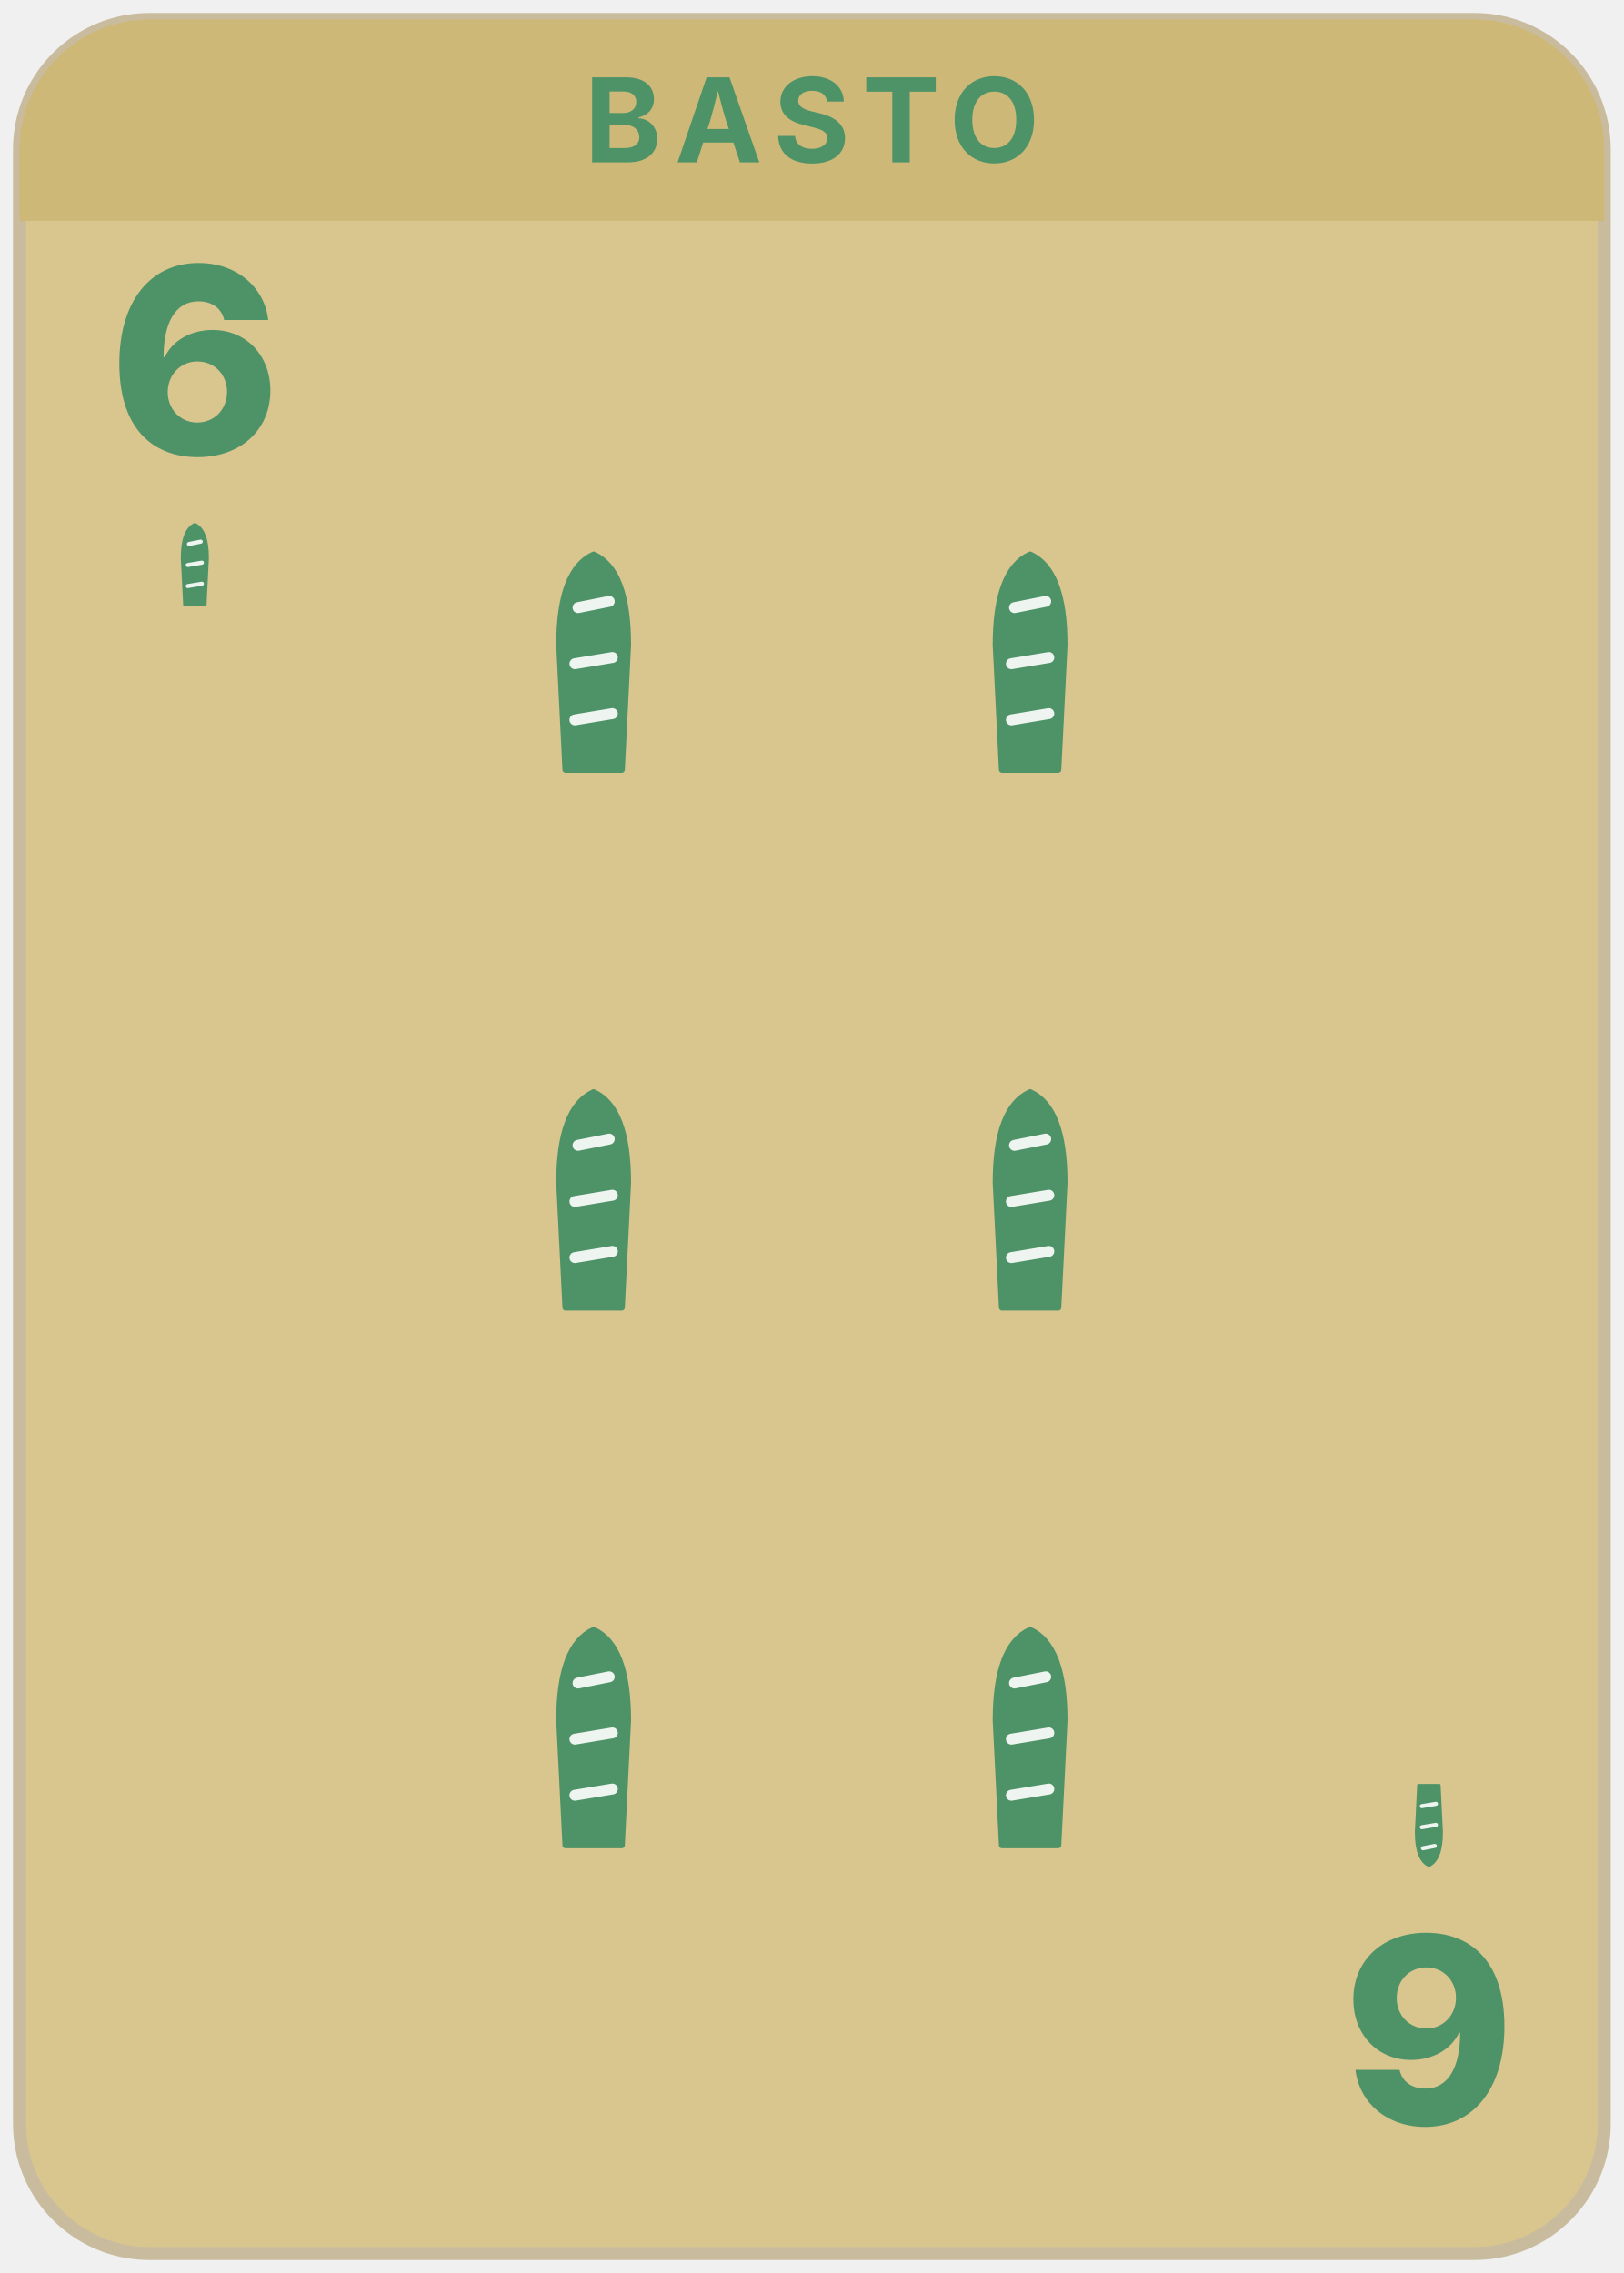
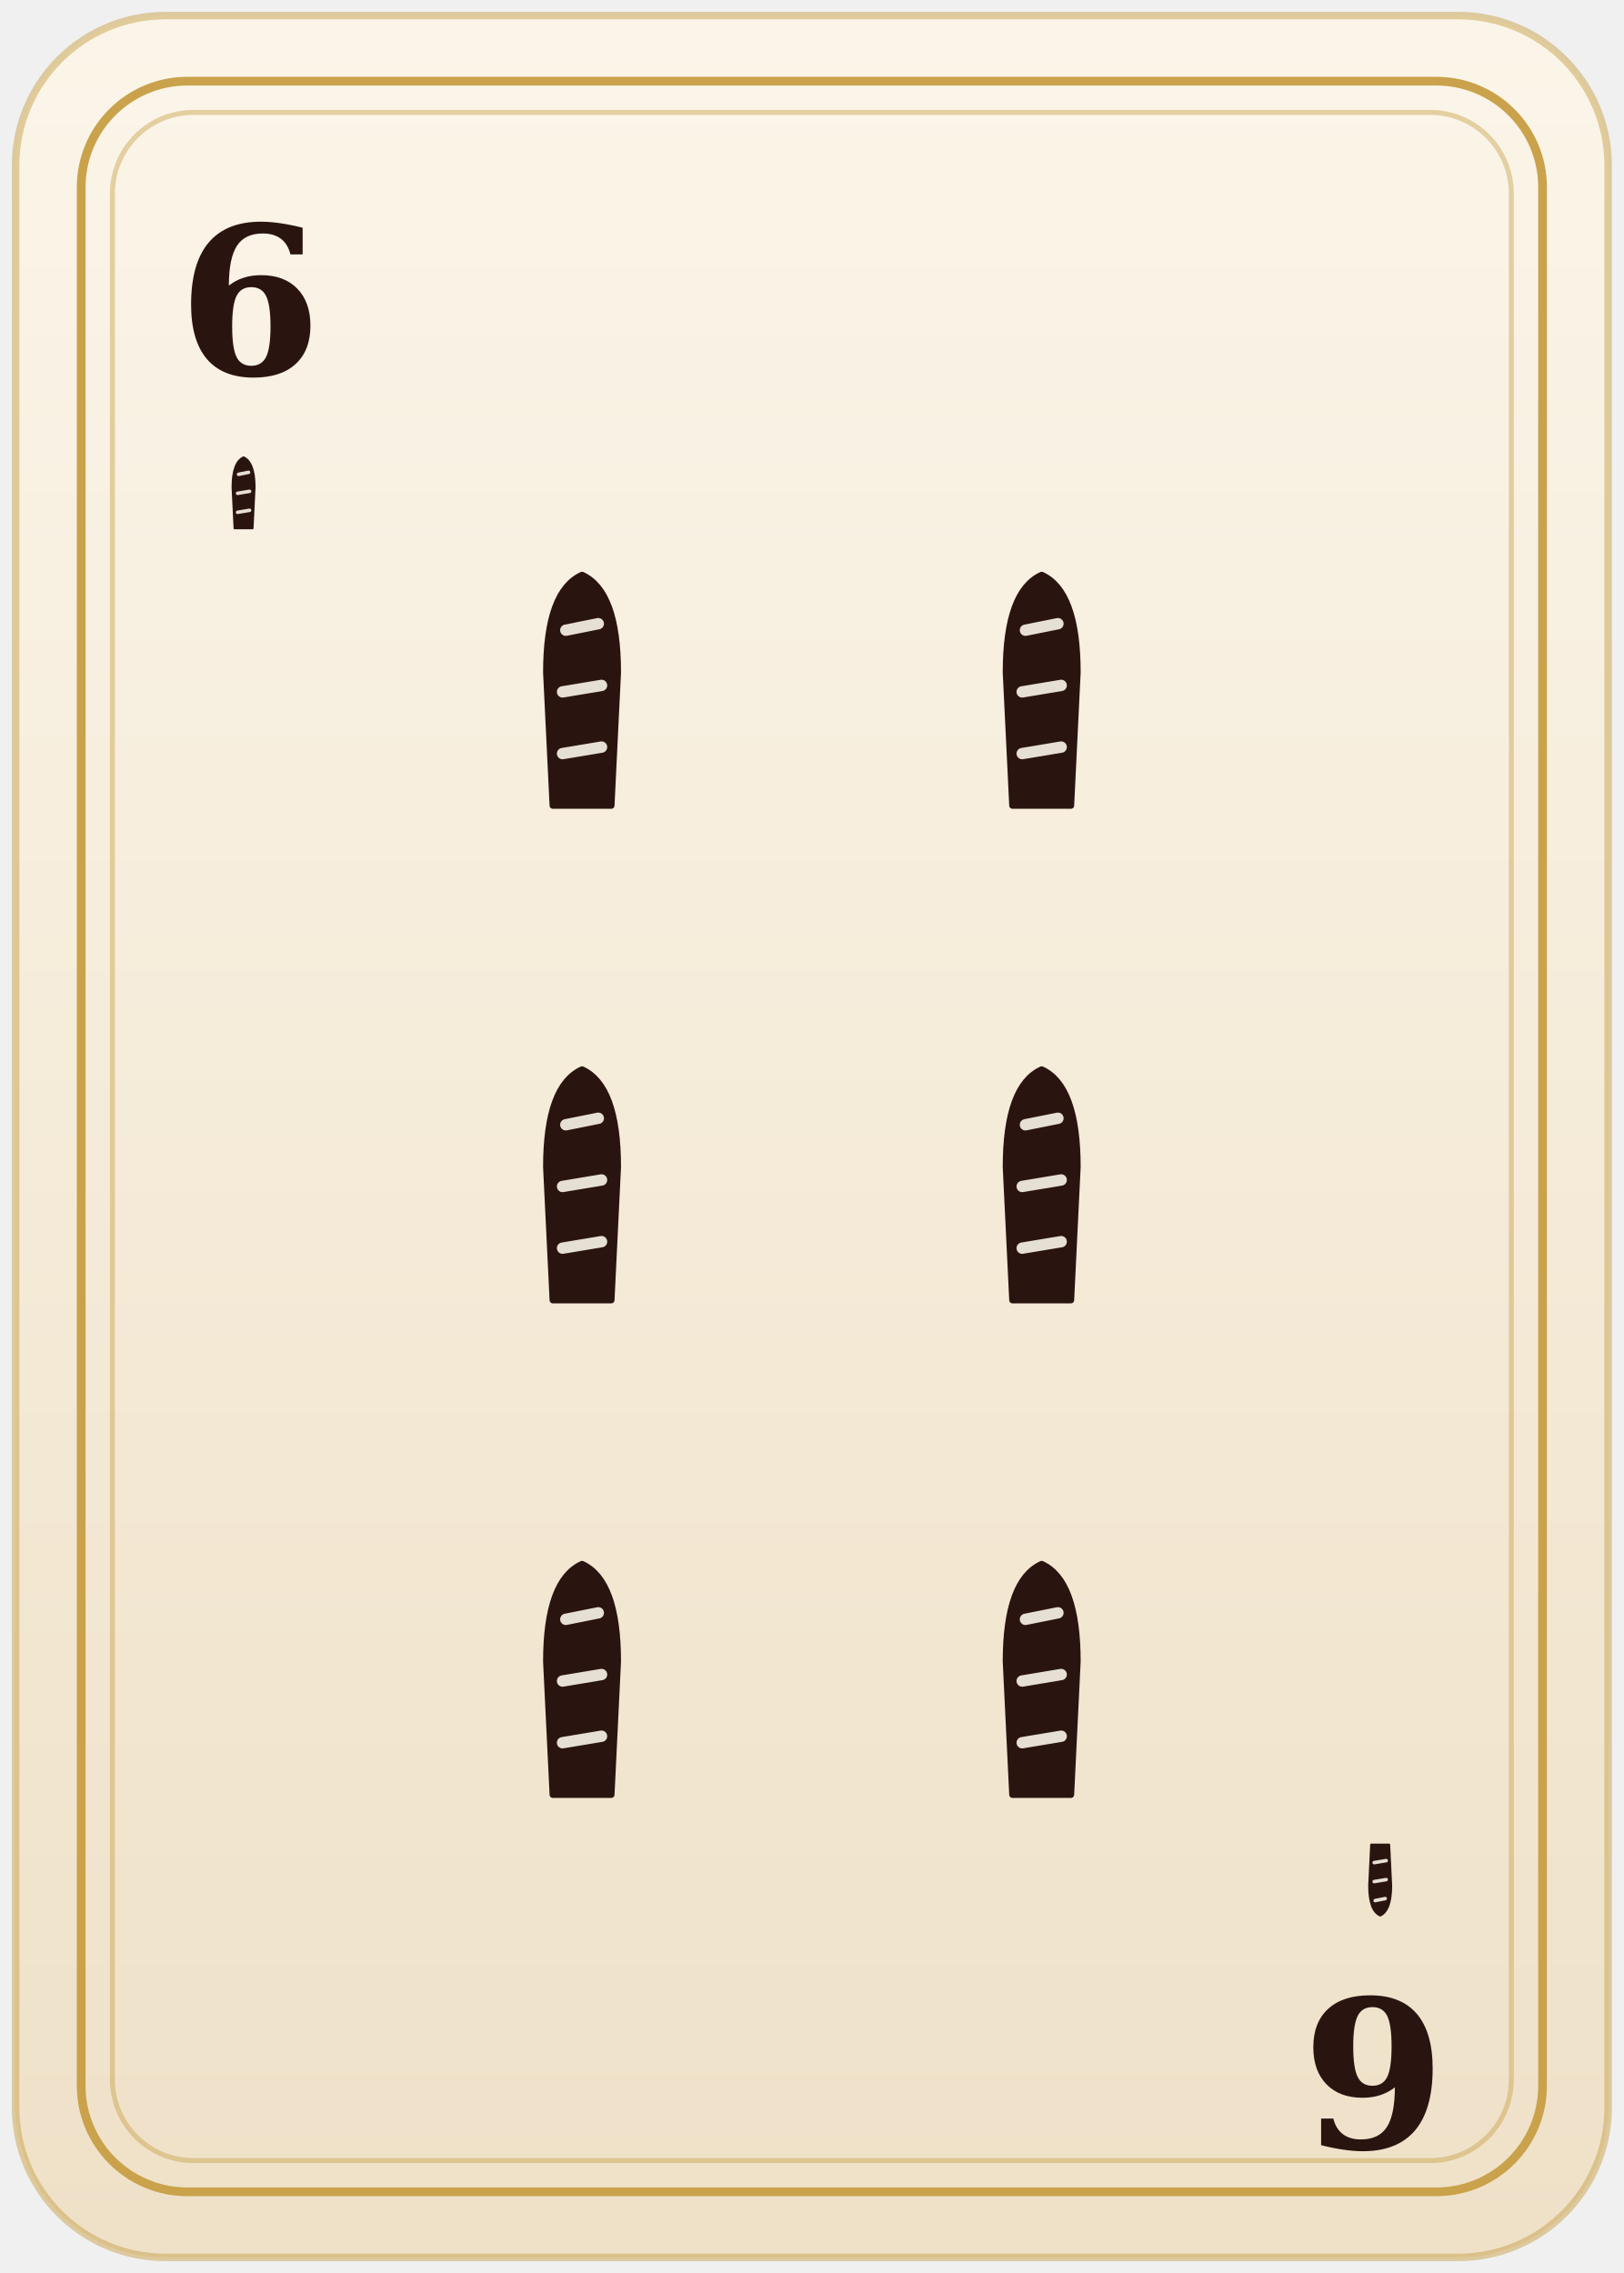
- <svg xmlns="http://www.w3.org/2000/svg" viewBox="0 0 250 350" width="250" height="350">
-   <rect x="3" y="3" width="244" height="344" rx="20" fill="#D9C58E" stroke="#C9BC9E" stroke-width="2" />
-   <path d="M3,23 A20,20 0 0 1 23,3 L227,3 A20,20 0 0 1 247,23 L247,34 L3,34 Z" fill="#CDB877" />
-   <text x="125.0" y="25" font-family="Inter,Helvetica,Arial,sans-serif" font-size="18" font-weight="700" letter-spacing="2" fill="#4E9367" text-anchor="middle">BASTO</text>
-   <g transform="translate(30,70) rotate(0)">
-     <text x="0" y="0" font-family="Inter,Helvetica,Arial,sans-serif" font-size="40" font-weight="800" fill="#4E9367" text-anchor="middle">6</text>
-     <g transform="translate(-9,8) scale(0.18)">
-       <path d="M41,84 L39,44 Q39,20 50,15 Q61,20 61,44 L59,84 Z" fill="#4E9367" stroke="#4E9367" stroke-width="2" stroke-linejoin="round" />
-       <g stroke="#FFFFFF" stroke-width="3.5" stroke-linecap="round" opacity="0.9">
-         <line x1="45" y1="32" x2="55" y2="30" />
+ <svg xmlns="http://www.w3.org/2000/svg" viewBox="0 0 260 364" width="260" height="364">
+   <defs>
+     <linearGradient id="bg" x1="0" y1="0" x2="0" y2="1">
+       <stop offset="0%" stop-color="#FBF5E9" />
+       <stop offset="100%" stop-color="#EFE1C8" />
+     </linearGradient>
+   </defs>
+   <rect x="2.5" y="2.5" width="255" height="359" rx="24" fill="url(#bg)" />
+   <rect x="13" y="13" width="234" height="338" rx="17" fill="none" stroke="#C9A24B" stroke-width="1.4" />
+   <rect x="18" y="18" width="224" height="328" rx="13" fill="none" stroke="#C9A24B" stroke-opacity="0.45" stroke-width="0.8" />
+   <rect x="2.5" y="2.5" width="255" height="359" rx="24" fill="none" stroke="#C9A24B" stroke-opacity="0.5" stroke-width="1.2" />
+   <g transform="translate(40,60) rotate(0)">
+     <text x="0" y="0" font-family="'Bodoni Moda','DejaVu Serif',serif" font-size="33" font-weight="600" fill="#2A1410" text-anchor="middle">6</text>
+     <g transform="translate(-9,11) scale(0.16)">
+       <path d="M41,85 L39,44 Q39,19 50,14 Q61,19 61,44 L59,85 Z" fill="#2A1410" stroke="#2A1410" stroke-width="2" stroke-linejoin="round" />
+       <g stroke="#FBF5E9" stroke-width="3.5" stroke-linecap="round" opacity="0.9">
+         <line x1="45" y1="31" x2="55" y2="29" />
        <line x1="44" y1="50" x2="56" y2="48" />
-         <line x1="44" y1="68" x2="56" y2="66" />
+         <line x1="44" y1="69" x2="56" y2="67" />
      </g>
    </g>
  </g>
-   <g transform="translate(220,298) rotate(180)">
-     <text x="0" y="0" font-family="Inter,Helvetica,Arial,sans-serif" font-size="40" font-weight="800" fill="#4E9367" text-anchor="middle">6</text>
-     <g transform="translate(-9,8) scale(0.18)">
-       <path d="M41,84 L39,44 Q39,20 50,15 Q61,20 61,44 L59,84 Z" fill="#4E9367" stroke="#4E9367" stroke-width="2" stroke-linejoin="round" />
-       <g stroke="#FFFFFF" stroke-width="3.5" stroke-linecap="round" opacity="0.9">
-         <line x1="45" y1="32" x2="55" y2="30" />
+   <g transform="translate(220,320) rotate(180)">
+     <text x="0" y="0" font-family="'Bodoni Moda','DejaVu Serif',serif" font-size="33" font-weight="600" fill="#2A1410" text-anchor="middle">6</text>
+     <g transform="translate(-9,11) scale(0.16)">
+       <path d="M41,85 L39,44 Q39,19 50,14 Q61,19 61,44 L59,85 Z" fill="#2A1410" stroke="#2A1410" stroke-width="2" stroke-linejoin="round" />
+       <g stroke="#FBF5E9" stroke-width="3.5" stroke-linecap="round" opacity="0.9">
+         <line x1="45" y1="31" x2="55" y2="29" />
        <line x1="44" y1="50" x2="56" y2="48" />
-         <line x1="44" y1="68" x2="56" y2="66" />
+         <line x1="44" y1="69" x2="56" y2="67" />
      </g>
    </g>
  </g>
-   <g transform="translate(67.4,78.2) scale(0.48)">
-     <path d="M41,84 L39,44 Q39,20 50,15 Q61,20 61,44 L59,84 Z" fill="#4E9367" stroke="#4E9367" stroke-width="2" stroke-linejoin="round" />
-     <g stroke="#FFFFFF" stroke-width="3.5" stroke-linecap="round" opacity="0.9">
-       <line x1="45" y1="32" x2="55" y2="30" />
+   <g transform="translate(67.2,84.8) scale(0.52)">
+     <path d="M41,85 L39,44 Q39,19 50,14 Q61,19 61,44 L59,85 Z" fill="#2A1410" stroke="#2A1410" stroke-width="2" stroke-linejoin="round" />
+     <g stroke="#FBF5E9" stroke-width="3.5" stroke-linecap="round" opacity="0.9">
+       <line x1="45" y1="31" x2="55" y2="29" />
      <line x1="44" y1="50" x2="56" y2="48" />
-       <line x1="44" y1="68" x2="56" y2="66" />
+       <line x1="44" y1="69" x2="56" y2="67" />
    </g>
  </g>
-   <g transform="translate(134.6,78.2) scale(0.48)">
-     <path d="M41,84 L39,44 Q39,20 50,15 Q61,20 61,44 L59,84 Z" fill="#4E9367" stroke="#4E9367" stroke-width="2" stroke-linejoin="round" />
-     <g stroke="#FFFFFF" stroke-width="3.5" stroke-linecap="round" opacity="0.9">
-       <line x1="45" y1="32" x2="55" y2="30" />
+   <g transform="translate(140.8,84.8) scale(0.52)">
+     <path d="M41,85 L39,44 Q39,19 50,14 Q61,19 61,44 L59,85 Z" fill="#2A1410" stroke="#2A1410" stroke-width="2" stroke-linejoin="round" />
+     <g stroke="#FBF5E9" stroke-width="3.5" stroke-linecap="round" opacity="0.9">
+       <line x1="45" y1="31" x2="55" y2="29" />
      <line x1="44" y1="50" x2="56" y2="48" />
-       <line x1="44" y1="68" x2="56" y2="66" />
+       <line x1="44" y1="69" x2="56" y2="67" />
    </g>
  </g>
-   <g transform="translate(67.4,161.0) scale(0.48)">
-     <path d="M41,84 L39,44 Q39,20 50,15 Q61,20 61,44 L59,84 Z" fill="#4E9367" stroke="#4E9367" stroke-width="2" stroke-linejoin="round" />
-     <g stroke="#FFFFFF" stroke-width="3.5" stroke-linecap="round" opacity="0.9">
-       <line x1="45" y1="32" x2="55" y2="30" />
+   <g transform="translate(67.2,164.0) scale(0.52)">
+     <path d="M41,85 L39,44 Q39,19 50,14 Q61,19 61,44 L59,85 Z" fill="#2A1410" stroke="#2A1410" stroke-width="2" stroke-linejoin="round" />
+     <g stroke="#FBF5E9" stroke-width="3.5" stroke-linecap="round" opacity="0.9">
+       <line x1="45" y1="31" x2="55" y2="29" />
      <line x1="44" y1="50" x2="56" y2="48" />
-       <line x1="44" y1="68" x2="56" y2="66" />
+       <line x1="44" y1="69" x2="56" y2="67" />
    </g>
  </g>
-   <g transform="translate(134.6,161.0) scale(0.48)">
-     <path d="M41,84 L39,44 Q39,20 50,15 Q61,20 61,44 L59,84 Z" fill="#4E9367" stroke="#4E9367" stroke-width="2" stroke-linejoin="round" />
-     <g stroke="#FFFFFF" stroke-width="3.5" stroke-linecap="round" opacity="0.9">
-       <line x1="45" y1="32" x2="55" y2="30" />
+   <g transform="translate(140.8,164.0) scale(0.52)">
+     <path d="M41,85 L39,44 Q39,19 50,14 Q61,19 61,44 L59,85 Z" fill="#2A1410" stroke="#2A1410" stroke-width="2" stroke-linejoin="round" />
+     <g stroke="#FBF5E9" stroke-width="3.5" stroke-linecap="round" opacity="0.9">
+       <line x1="45" y1="31" x2="55" y2="29" />
      <line x1="44" y1="50" x2="56" y2="48" />
-       <line x1="44" y1="68" x2="56" y2="66" />
+       <line x1="44" y1="69" x2="56" y2="67" />
    </g>
  </g>
-   <g transform="translate(67.4,243.8) scale(0.48)">
-     <path d="M41,84 L39,44 Q39,20 50,15 Q61,20 61,44 L59,84 Z" fill="#4E9367" stroke="#4E9367" stroke-width="2" stroke-linejoin="round" />
-     <g stroke="#FFFFFF" stroke-width="3.5" stroke-linecap="round" opacity="0.9">
-       <line x1="45" y1="32" x2="55" y2="30" />
+   <g transform="translate(67.2,243.2) scale(0.52)">
+     <path d="M41,85 L39,44 Q39,19 50,14 Q61,19 61,44 L59,85 Z" fill="#2A1410" stroke="#2A1410" stroke-width="2" stroke-linejoin="round" />
+     <g stroke="#FBF5E9" stroke-width="3.5" stroke-linecap="round" opacity="0.9">
+       <line x1="45" y1="31" x2="55" y2="29" />
      <line x1="44" y1="50" x2="56" y2="48" />
-       <line x1="44" y1="68" x2="56" y2="66" />
+       <line x1="44" y1="69" x2="56" y2="67" />
    </g>
  </g>
-   <g transform="translate(134.6,243.8) scale(0.48)">
-     <path d="M41,84 L39,44 Q39,20 50,15 Q61,20 61,44 L59,84 Z" fill="#4E9367" stroke="#4E9367" stroke-width="2" stroke-linejoin="round" />
-     <g stroke="#FFFFFF" stroke-width="3.5" stroke-linecap="round" opacity="0.9">
-       <line x1="45" y1="32" x2="55" y2="30" />
+   <g transform="translate(140.8,243.2) scale(0.52)">
+     <path d="M41,85 L39,44 Q39,19 50,14 Q61,19 61,44 L59,85 Z" fill="#2A1410" stroke="#2A1410" stroke-width="2" stroke-linejoin="round" />
+     <g stroke="#FBF5E9" stroke-width="3.5" stroke-linecap="round" opacity="0.9">
+       <line x1="45" y1="31" x2="55" y2="29" />
      <line x1="44" y1="50" x2="56" y2="48" />
-       <line x1="44" y1="68" x2="56" y2="66" />
+       <line x1="44" y1="69" x2="56" y2="67" />
    </g>
  </g>
</svg>
